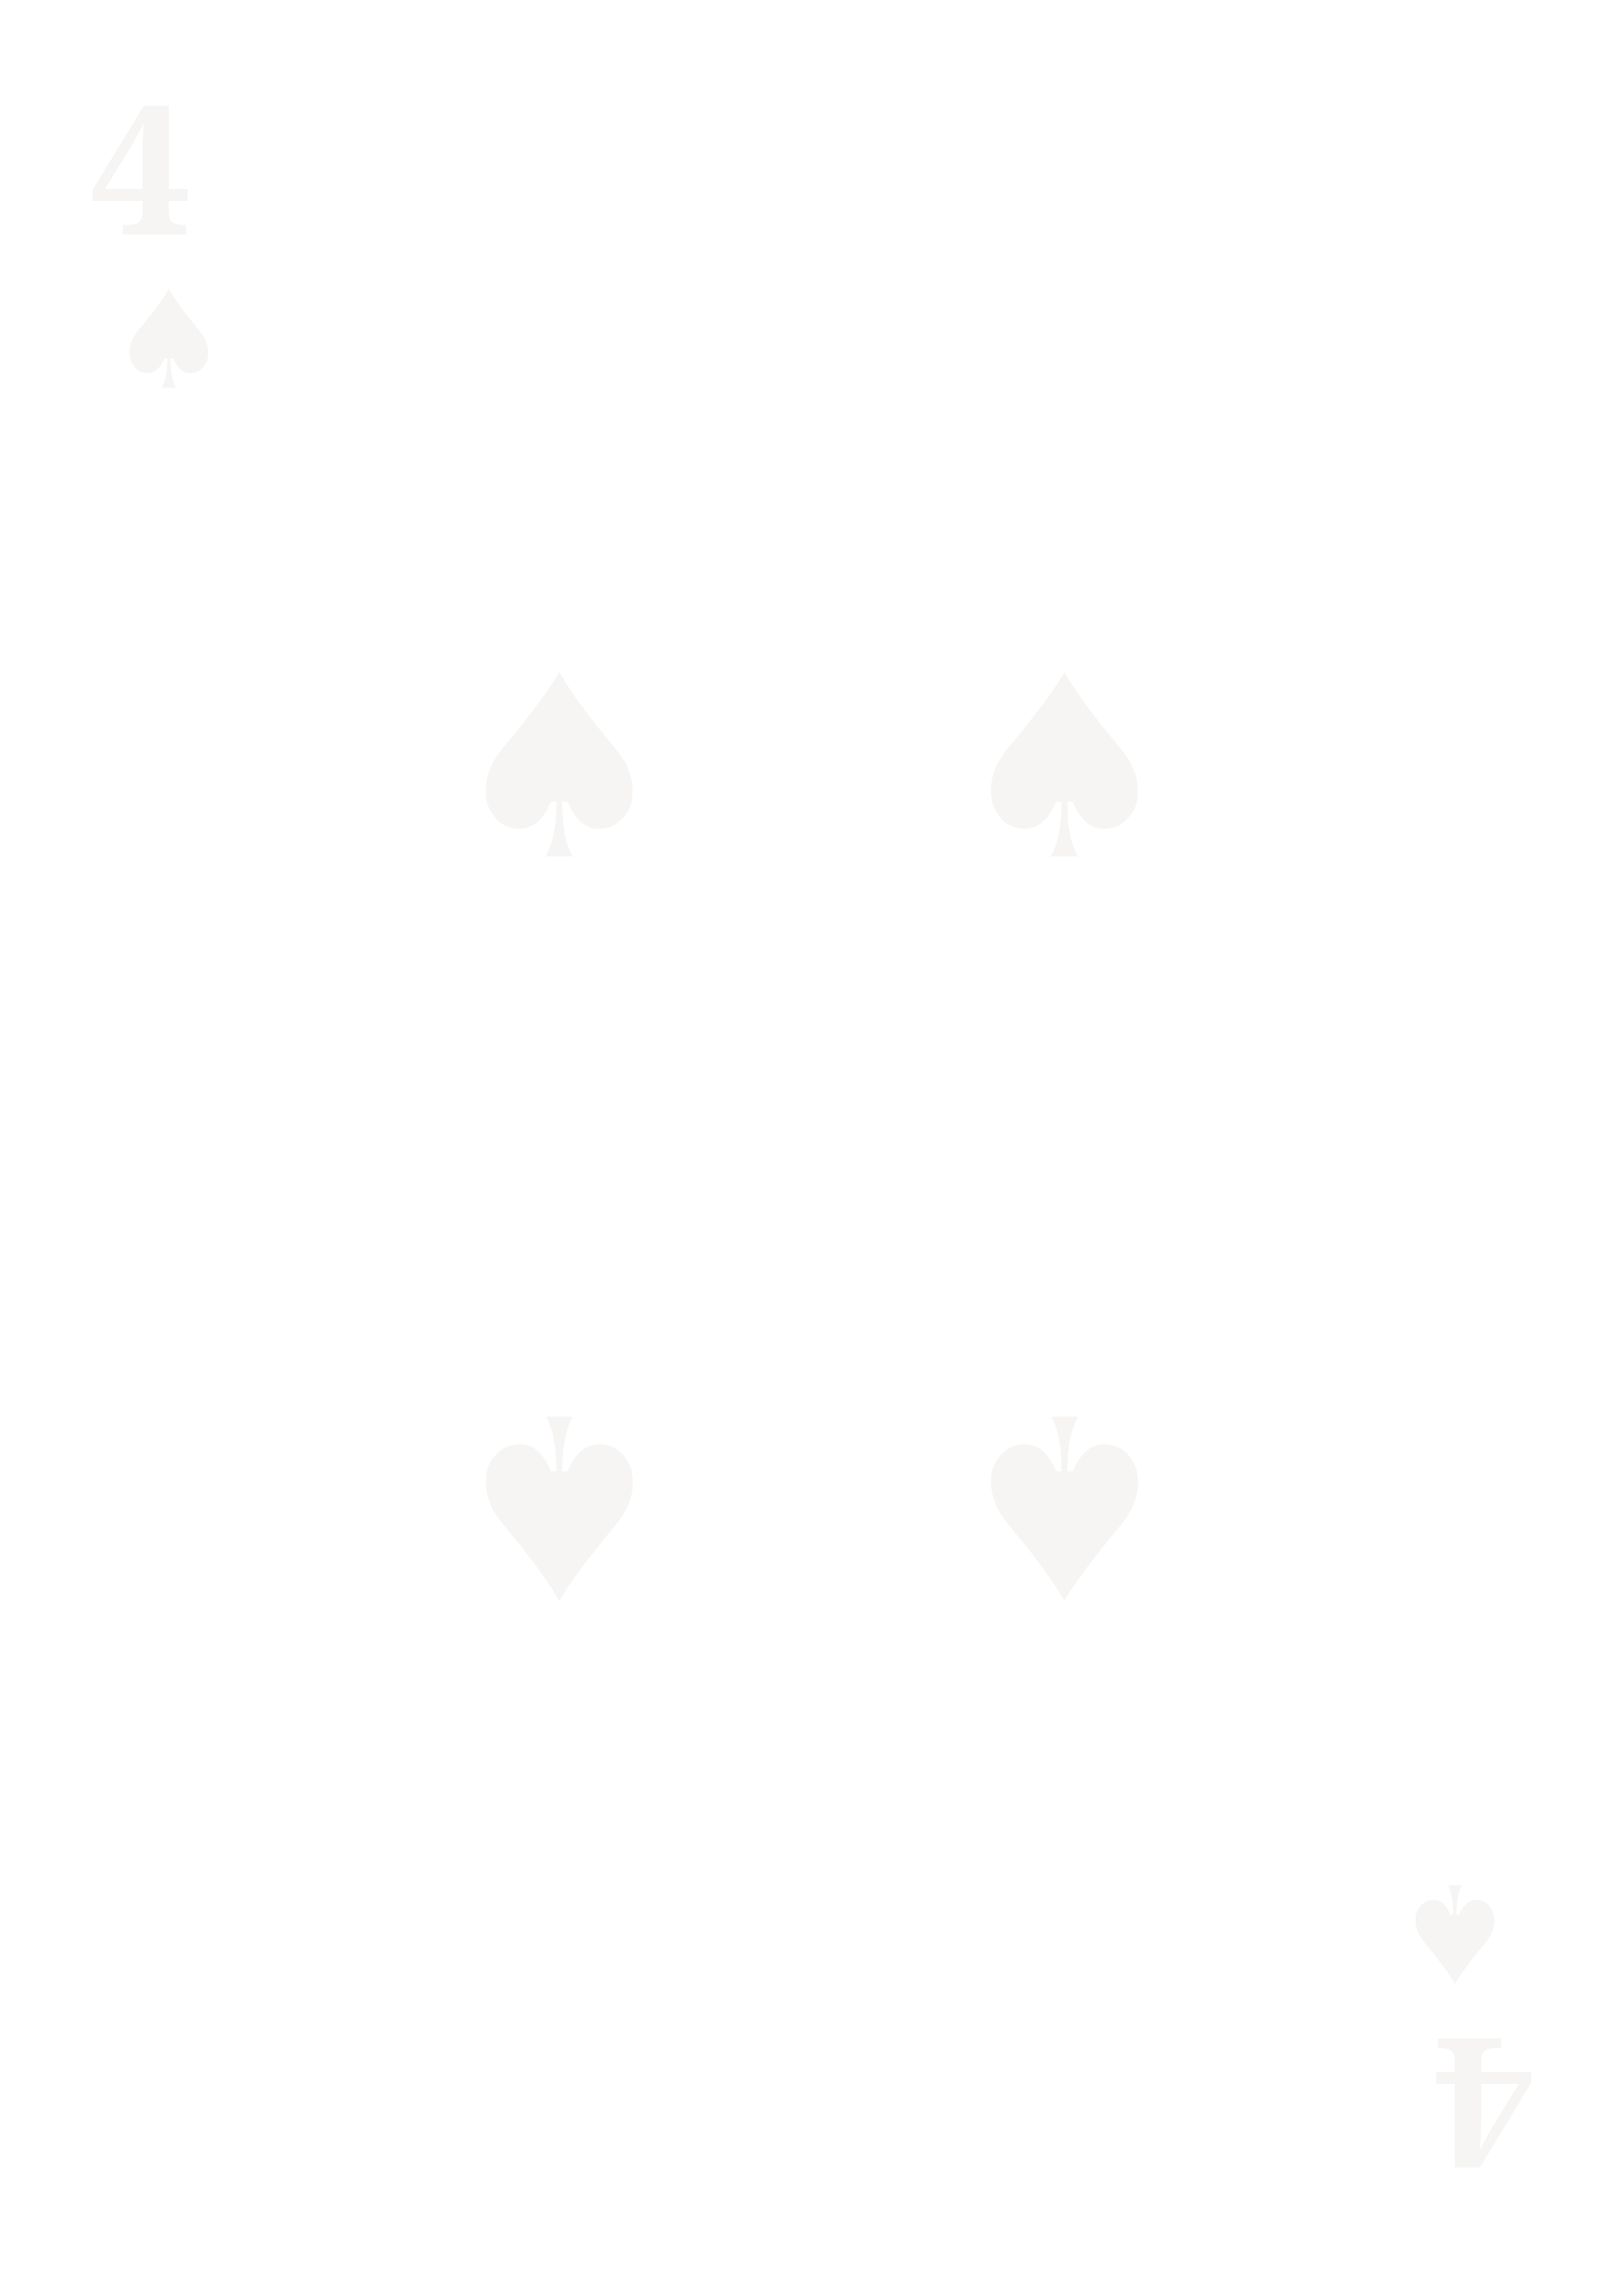
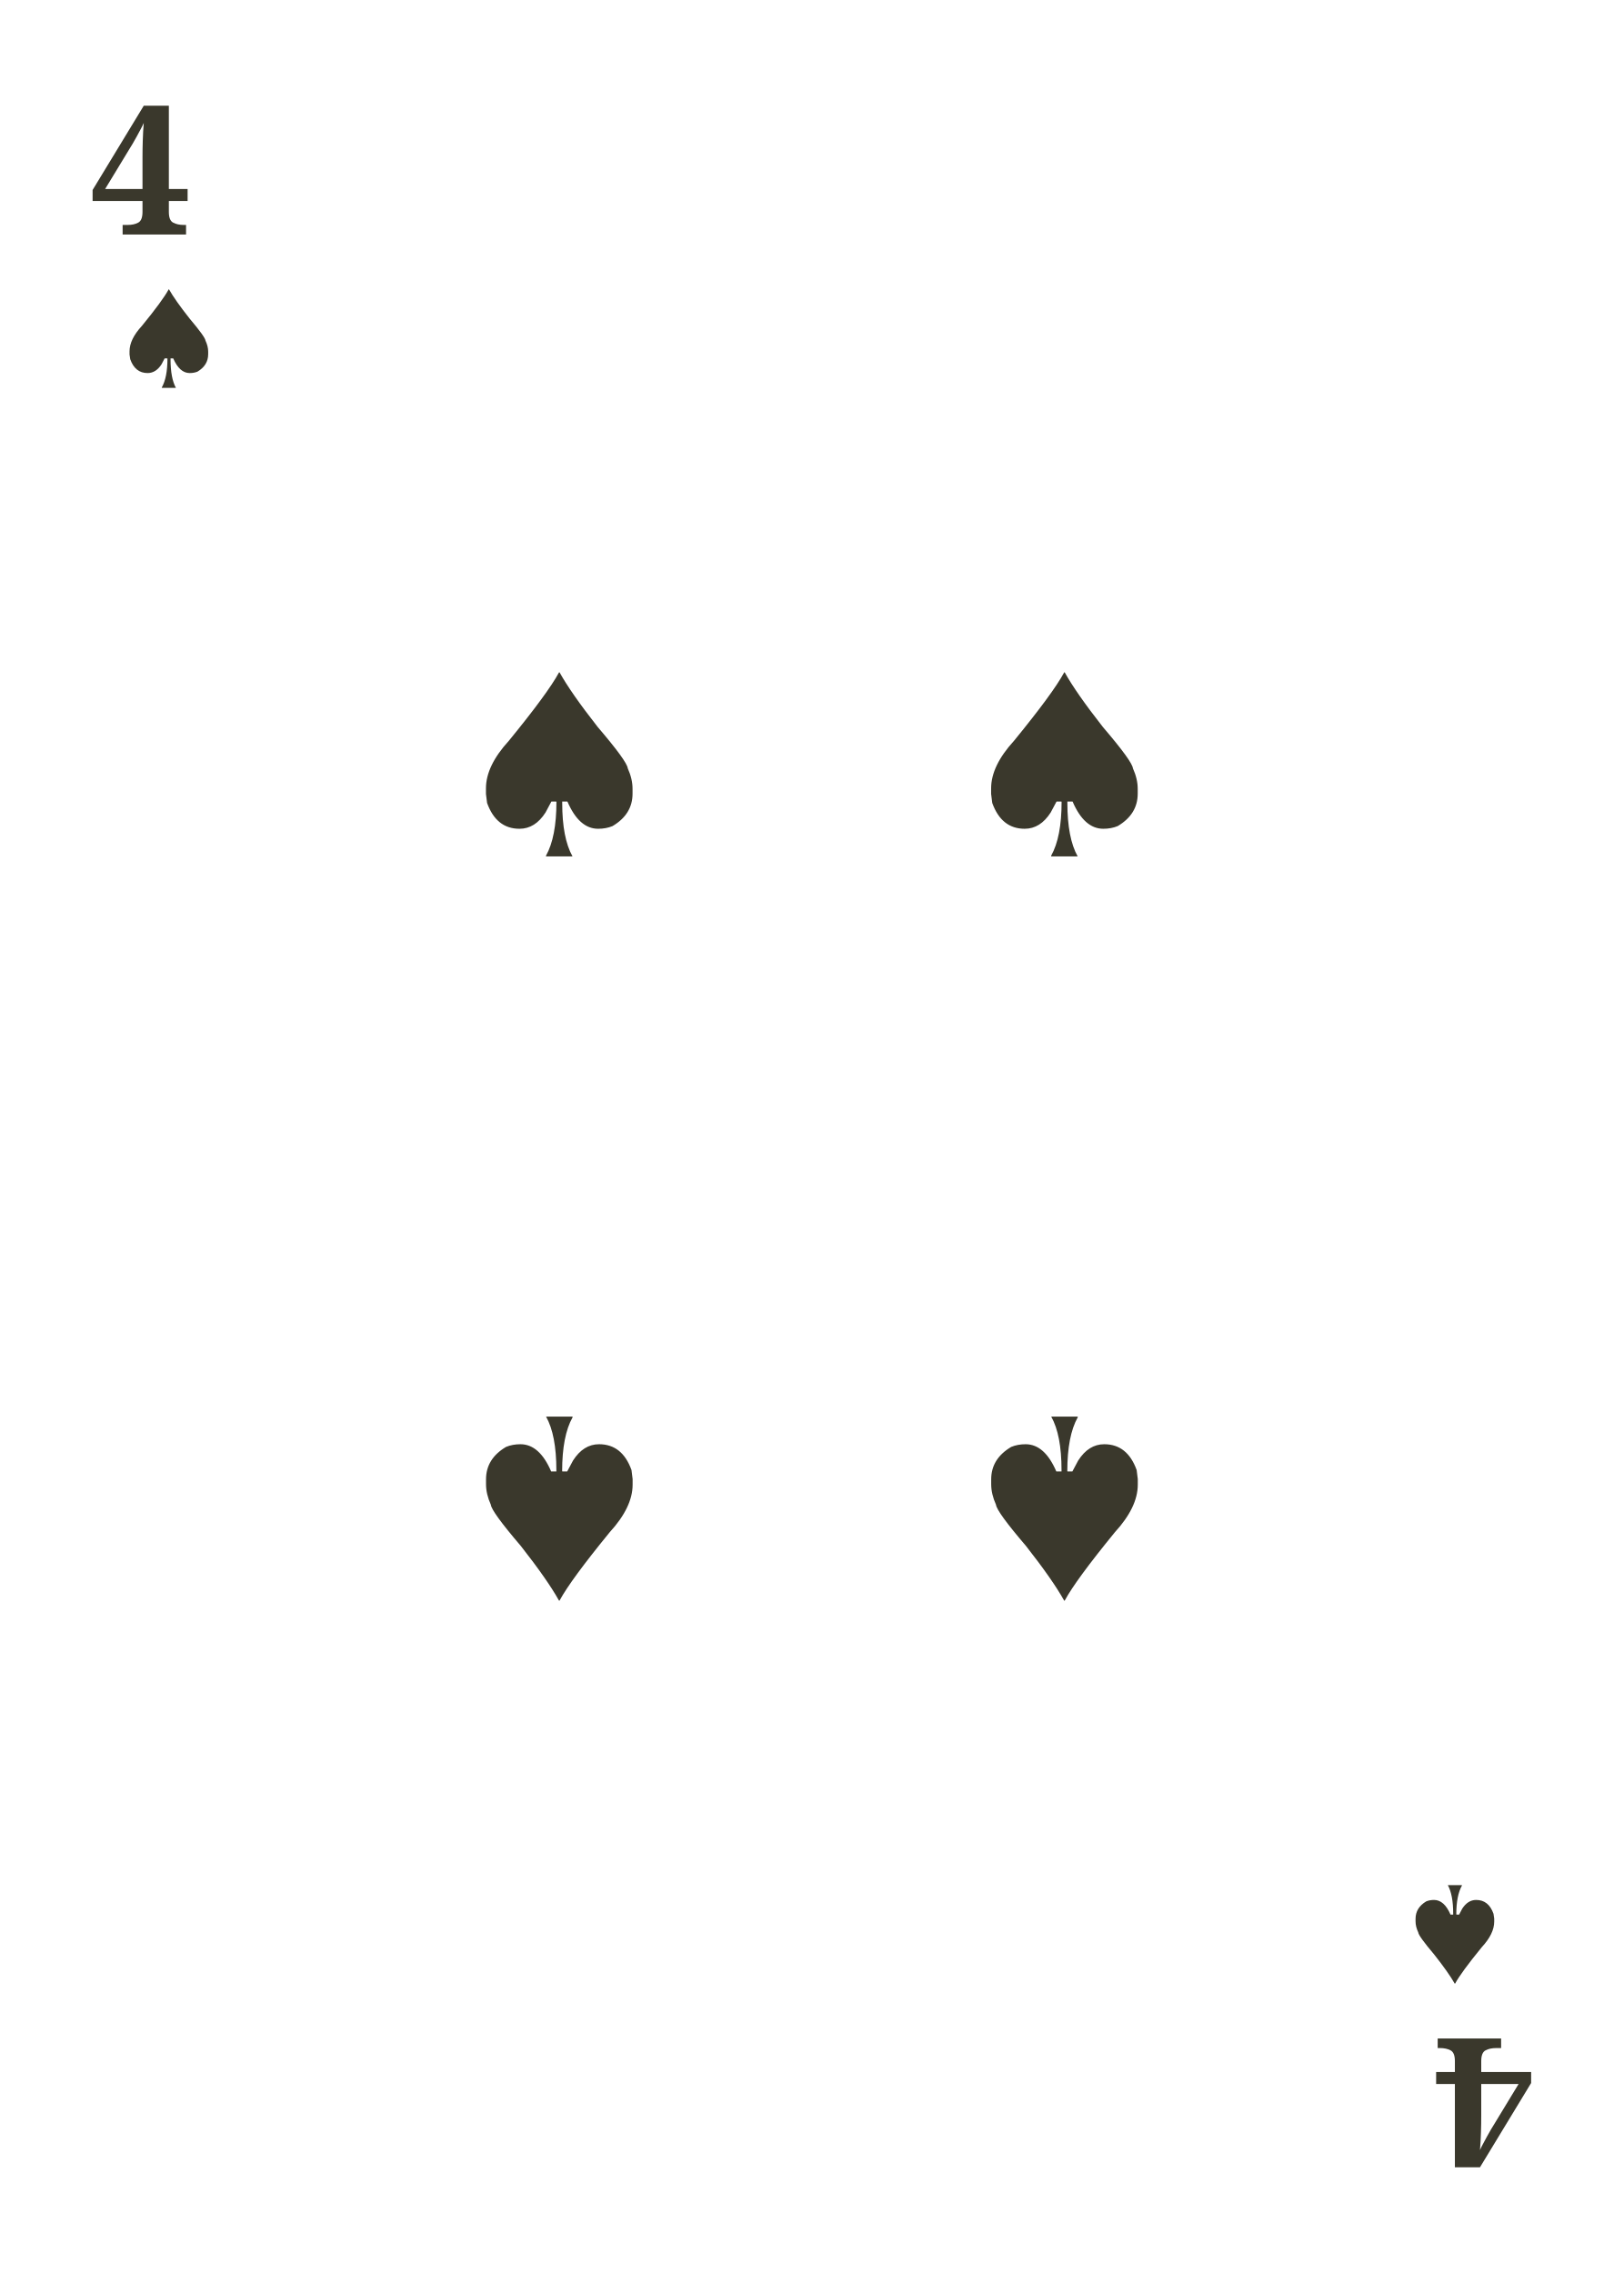
<svg xmlns="http://www.w3.org/2000/svg" viewBox="0 0 180 252" width="180" height="252">
-   <text x="10" y="26" font-family="Georgia, serif" font-size="20" font-weight="bold" fill="#f6f5f4">4</text>
-   <text x="12" y="43" font-family="Georgia, serif" font-size="15" fill="#f6f5f4">♠</text>
+   <style>@media (prefers-color-scheme: dark){text{fill:hsl(49 14% 80%)}}</style>
+   <text x="10" y="26" font-family="Georgia, serif" font-size="20" font-weight="bold" fill="hsl(49 14% 20%)">4</text>
+   <text x="12" y="43" font-family="Georgia, serif" font-size="15" fill="hsl(49 14% 20%)">♠</text>
  <g transform="rotate(180, 90.0, 126.0)">
-     <text x="10" y="26" font-family="Georgia, serif" font-size="20" font-weight="bold" fill="#f6f5f4">4</text>
-     <text x="12" y="43" font-family="Georgia, serif" font-size="15" fill="#f6f5f4">♠</text>
+     <text x="10" y="26" font-family="Georgia, serif" font-size="20" font-weight="bold" fill="hsl(49 14% 20%)">4</text>
+     <text x="12" y="43" font-family="Georgia, serif" font-size="15" fill="hsl(49 14% 20%)">♠</text>
  </g>
-   <text x="62.0" y="87.0" font-family="Georgia, serif" font-size="28" fill="#f6f5f4" text-anchor="middle" dominant-baseline="middle">♠</text>
-   <text x="118.0" y="87.0" font-family="Georgia, serif" font-size="28" fill="#f6f5f4" text-anchor="middle" dominant-baseline="middle">♠</text>
-   <text x="62.0" y="165.0" font-family="Georgia, serif" font-size="28" fill="#f6f5f4" text-anchor="middle" dominant-baseline="middle" transform="rotate(180,62.0,165.0)">♠</text>
-   <text x="118.0" y="165.0" font-family="Georgia, serif" font-size="28" fill="#f6f5f4" text-anchor="middle" dominant-baseline="middle" transform="rotate(180,118.0,165.0)">♠</text>
+   <text x="62.0" y="87.0" font-family="Georgia, serif" font-size="28" fill="hsl(49 14% 20%)" text-anchor="middle" dominant-baseline="middle">♠</text>
+   <text x="118.0" y="87.0" font-family="Georgia, serif" font-size="28" fill="hsl(49 14% 20%)" text-anchor="middle" dominant-baseline="middle">♠</text>
+   <text x="62.0" y="165.0" font-family="Georgia, serif" font-size="28" fill="hsl(49 14% 20%)" text-anchor="middle" dominant-baseline="middle" transform="rotate(180,62.0,165.0)">♠</text>
+   <text x="118.0" y="165.0" font-family="Georgia, serif" font-size="28" fill="hsl(49 14% 20%)" text-anchor="middle" dominant-baseline="middle" transform="rotate(180,118.0,165.0)">♠</text>
</svg>
